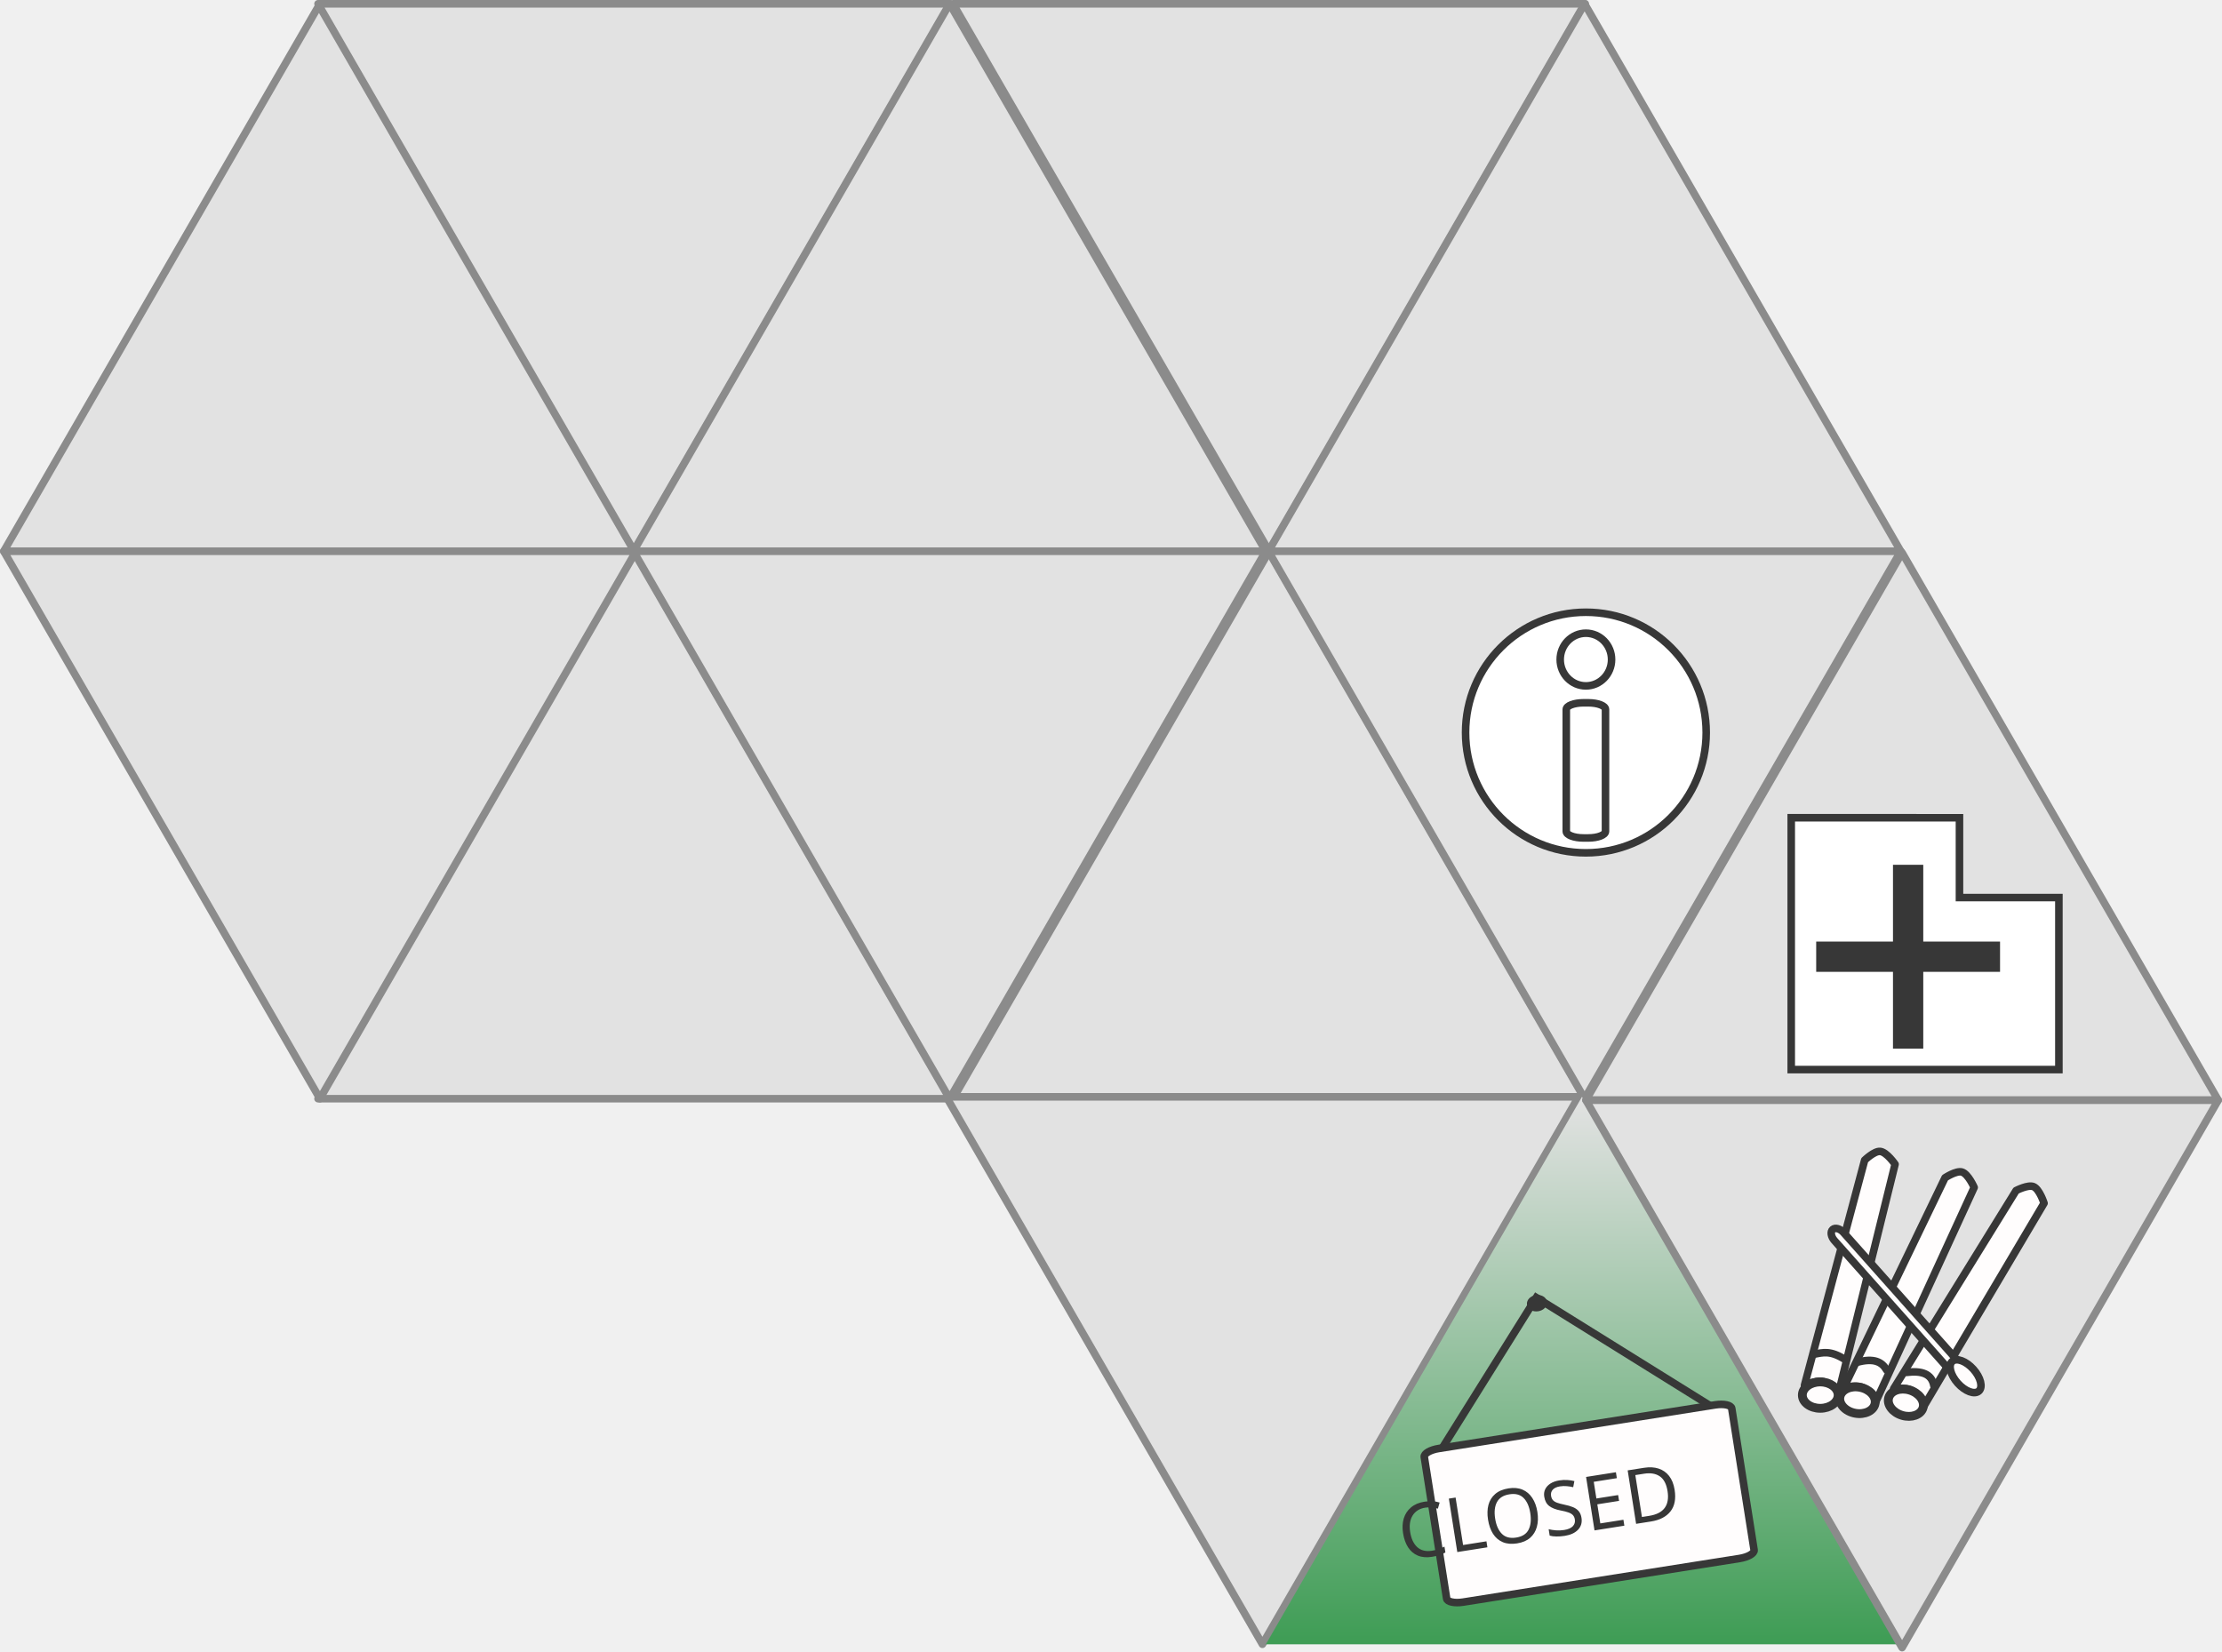
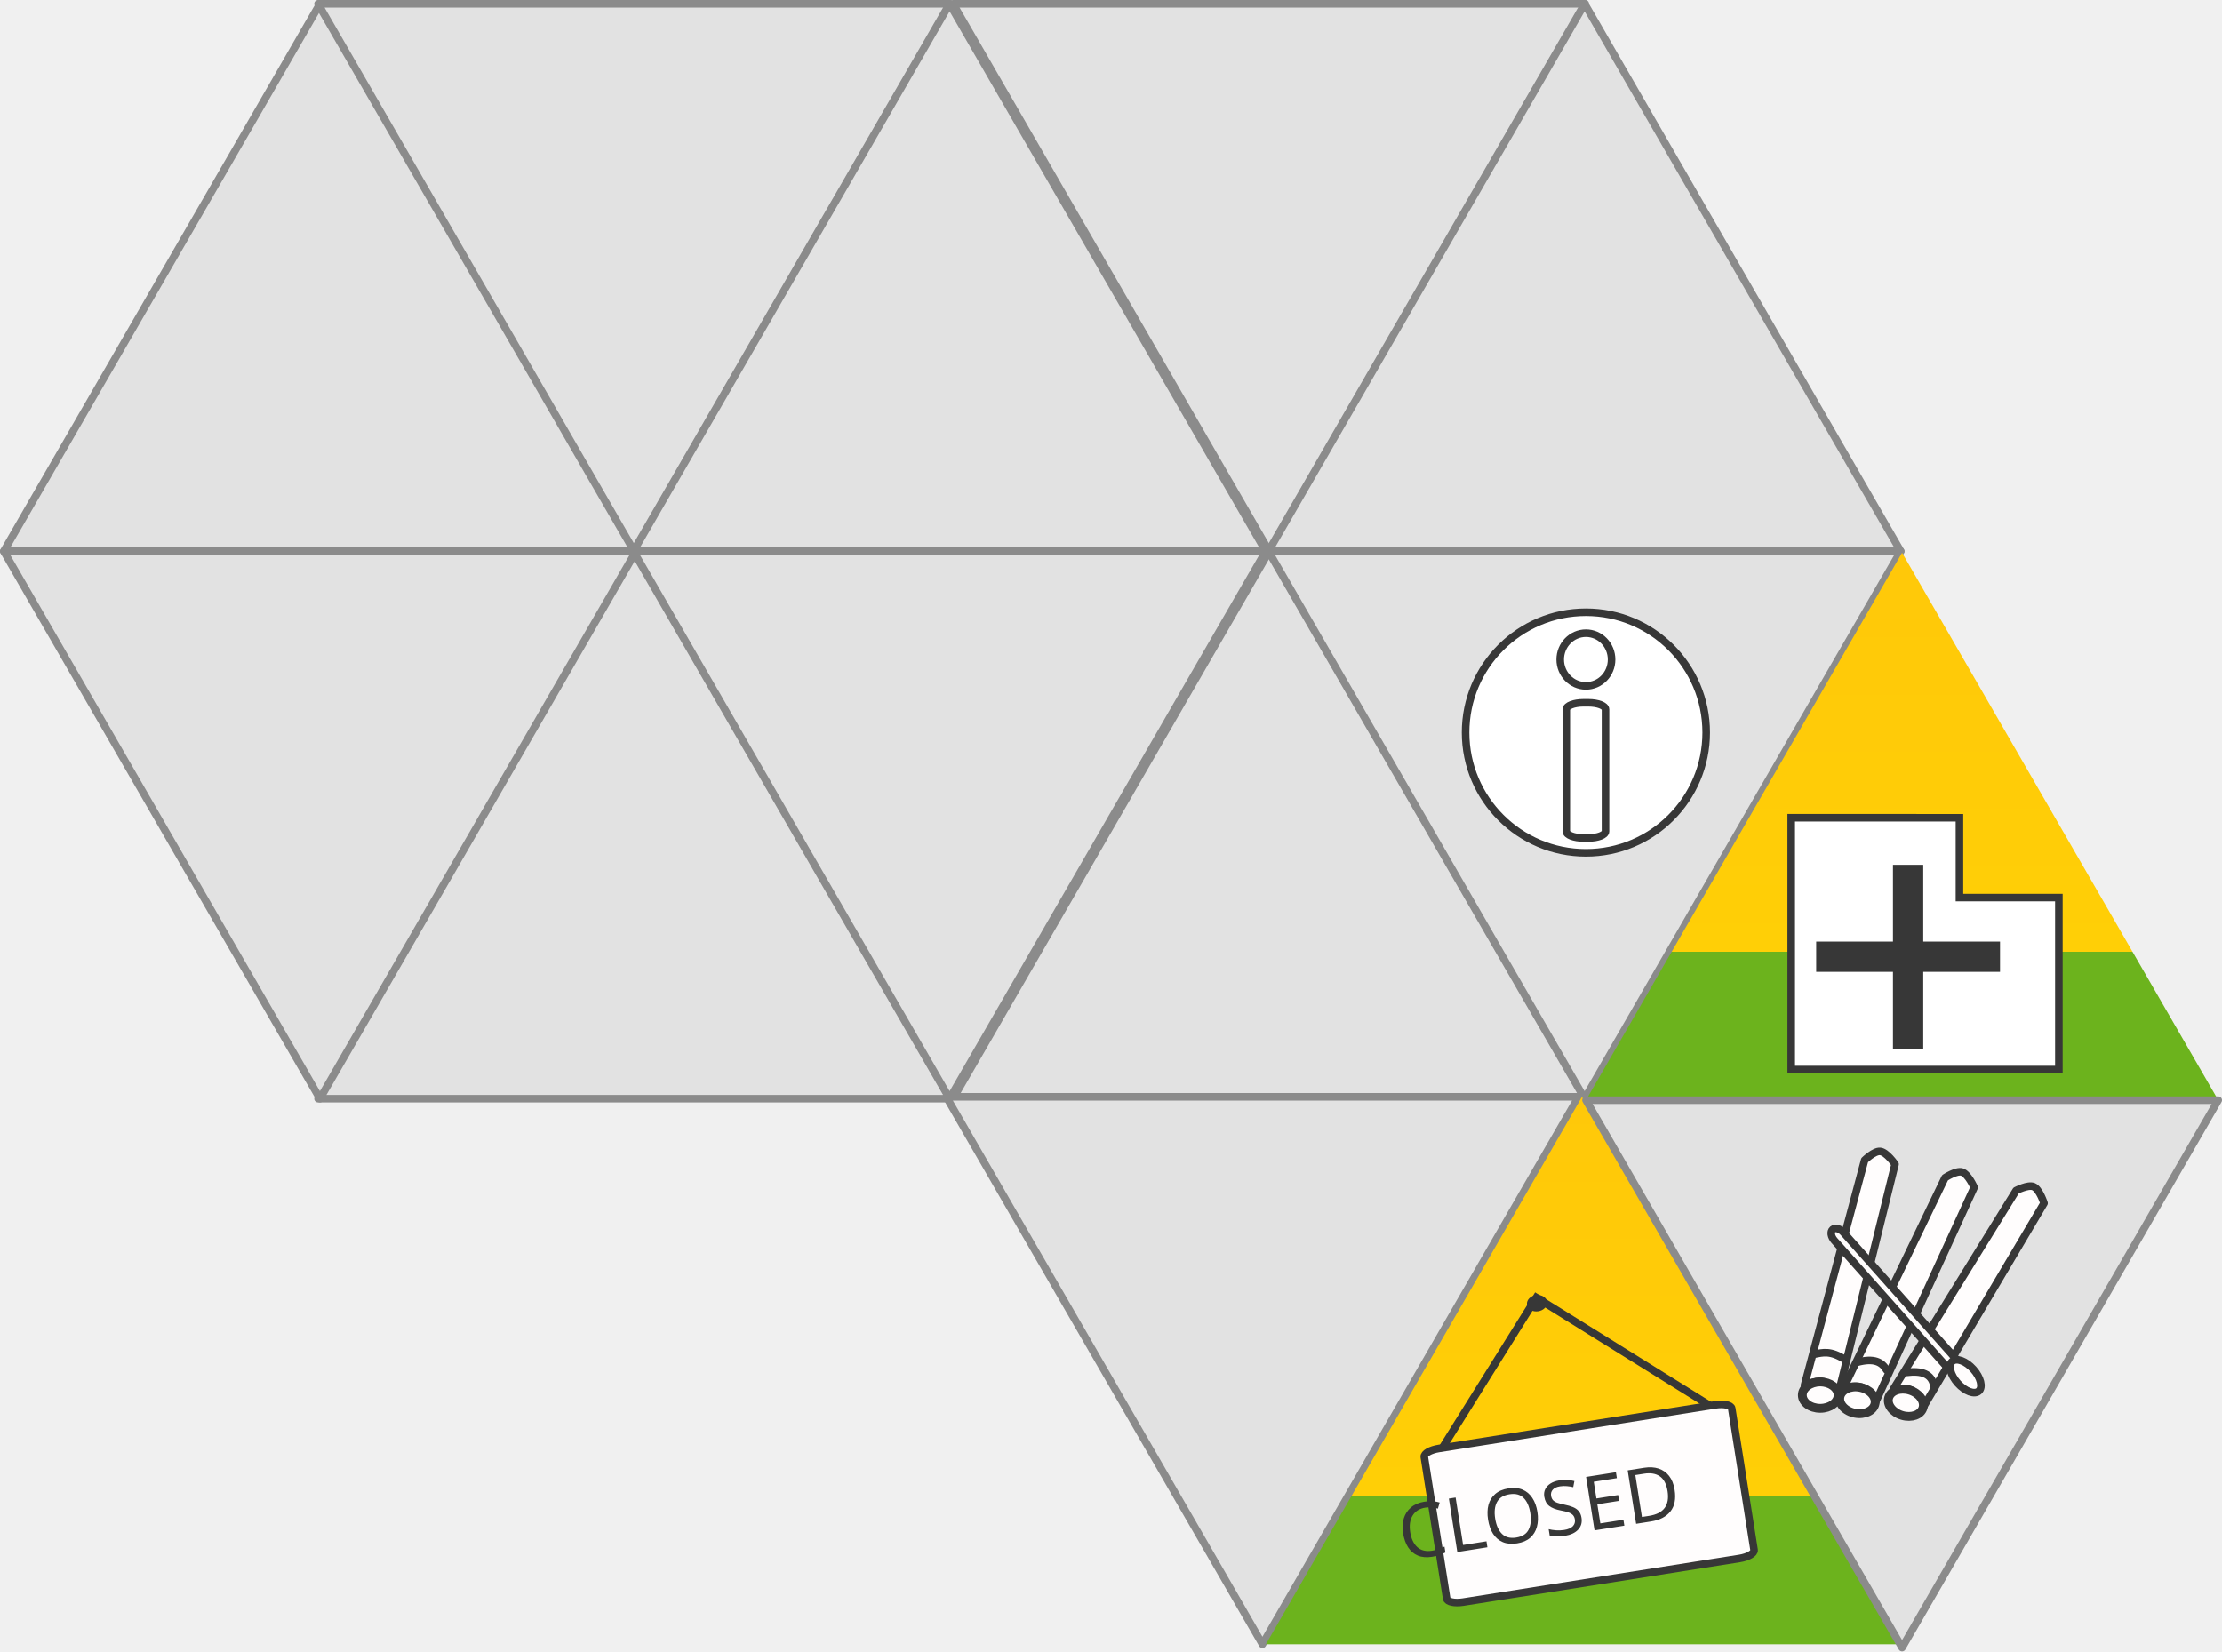
- <svg xmlns="http://www.w3.org/2000/svg" xmlns:xlink="http://www.w3.org/1999/xlink" width="165.67mm" height="123.148mm" version="1.1" viewBox="0 0 587.025 436.357" id="svg2">
-   <defs id="defs18">
-     <linearGradient id="linearGradient4218">
-       <stop style="stop-color:#078525;stop-opacity:1" offset="0" id="stop4220" />
-       <stop style="stop-color:#e2e2e2;stop-opacity:1" offset="1" id="stop4222" />
+ <svg xmlns="http://www.w3.org/2000/svg" width="165.67mm" height="123.148mm" version="1.1" viewBox="0 0 587.025 436.357" id="svg2">
+   <defs id="gradientdefs">
+     <linearGradient x1="0.5" y1="0" x2="0.5" y2="0.99" id="preparation-animate">
+       <stop id="stop1" stop-color="#FFC809" offset="0%" />
+       <stop id="stop2" stop-color="#FFCF06" offset="73.5%">
+         <animate attributeName="offset" dur="2s" values="1; 0.1;" repeatCount="1" begin="indefinite" id="preparation-animate-stop1" />
+         <animate attributeName="offset" dur="2s" values="1; 0.735;" repeatCount="1" begin="indefinite" id="preparation-animate-stop1-2" />
+       </stop>
+       <stop id="stop3" stop-color="#6CB31D" offset="73.5%">
+         <animate attributeName="offset" dur="2s" values="1; 0.1;" repeatCount="1" begin="indefinite" id="preparation-animate-stop2" />
+         <animate attributeName="offset" dur="2s" values="1; 0.735;" repeatCount="1" begin="indefinite" id="preparation-animate-stop2-2" />
+       </stop>
    </linearGradient>
-     <linearGradient xlink:href="#linearGradient4218" id="linearGradient4224" x1="417.219" y1="482.605" x2="416.914" y2="290.577" gradientUnits="userSpaceOnUse" />
  </defs>
  <g id="triangles">
    <path d="M 84.513,1 168.029,145.65 l -167.03,0 z" id="a1" stroke-linejoin="round" stroke-linecap="round" stroke-width="2" stroke="#8b8b8b" fill="#e2e2e2" />
    <path d="m 167.533,145.662 83.516,144.65 -167.03,0 z" id="a4" stroke-linejoin="round" stroke-linecap="round" stroke-width="2" stroke="#8b8b8b" fill="#e2e2e2" />
    <path d="m 167.533,145.652 83.516,-144.65 -167.03,4e-6 z" id="a2" stroke-linejoin="round" stroke-linecap="round" stroke-width="2" stroke="#8b8b8b" fill="#e2e2e2">
      </path>
    <path d="m 84.513,290.312 83.516,-144.65 -167.03,0 z" id="a3" stroke-linejoin="round" stroke-linecap="round" stroke-width="2" stroke="#8b8b8b" fill="#e2e2e2" />
    <path id="a5" d="m 250.873,1 83.516,144.65 -167.03,0 z" stroke-linejoin="round" stroke-linecap="round" stroke-width="2" stroke="#8b8b8b" fill="#e2e2e2" />
    <path id="a6" d="m 250.873,290.312 83.516,-144.65 -167.03,0 z" stroke-linejoin="round" stroke-linecap="round" stroke-width="2" stroke="#8b8b8b" fill="#e2e2e2" />
    <path d="m 335.293,145.664 83.516,144.65 -167.03,0 z" id="a7" stroke-linejoin="round" stroke-linecap="round" stroke-width="2" stroke="#8b8b8b" fill="#e2e2e2" />
    <path d="m 335.293,145.654 83.516,-144.65 -167.03,0 z" id="a8" stroke-linejoin="round" stroke-linecap="round" stroke-width="2" stroke="#8b8b8b" fill="#e2e2e2" />
    <path id="a9" d="m 418.633,1.002 83.516,144.65 -167.03,0 z" stroke-linejoin="round" stroke-linecap="round" stroke-width="2" stroke="#8b8b8b" fill="#e2e2e2" />
    <path id="a10" d="m 418.633,290.314 83.516,-144.65 -167.03,0 z" stroke-linejoin="round" stroke-linecap="round" stroke-width="2" stroke="#8b8b8b" fill="#e2e2e2" />
    <path id="a11" d="m 333.518,434.474 83.516,-144.65 -167.03,0 z" stroke-linejoin="round" stroke-linecap="round" stroke-width="2" stroke="#8b8b8b" fill="#e2e2e2" />
-     <path d="m 417.938,289.826 83.516,144.65 -167.03,0 z" id="a12" stroke-linejoin="round" stroke-linecap="round" stroke-width="2" stroke="#8b8b8b" fill="#e2e2e2" style="stroke:#17ff27;stroke-opacity:0;fill-opacity:1;fill:url(#linearGradient4224)" />
-     <path id="a13" d="m 502.511,146.045 83.516,144.65 -167.03,0 z" stroke-linejoin="round" stroke-linecap="round" stroke-width="2" stroke="#8b8b8b" fill="#e2e2e2" />
+     <path d="m 417.938,289.826 83.516,144.65 -167.03,0 z" id="a12" stroke-linejoin="round" stroke-linecap="round" stroke-width="2" stroke="#8b8b8b" fill="#e2e2e2" style="stroke:#17ff27;stroke-opacity:0;fill-opacity:1;fill:url(#preparation-animate)" />
+     <path id="a13" d="m 502.511,146.045 83.516,144.65 -167.03,0 z" stroke-linejoin="round" stroke-linecap="round" stroke-width="2" stroke="#8b8b8b" style="stroke:#17ff27;stroke-opacity:0;fill-opacity:1;fill:url(#preparation-animate)" />
    <path id="a14" d="m 502.511,435.357 83.516,-144.65 -167.03,0 z" stroke-linejoin="round" stroke-linecap="round" stroke-width="2" stroke="#8b8b8b" fill="#e2e2e2" />
  </g>
  <g id="g4329" transform="matrix(1.000012,0,0,1.000012,370.1167,-474.2028)" style="fill:#fffdfd;fill-opacity:1;stroke:#373737;stroke-opacity:1">
    <g id="g4246" style="fill:#fffdfd;fill-opacity:1;stroke:#373737;stroke-opacity:1">
      <path style="fill:#fffdfd;fill-opacity:1;fill-rule:evenodd;stroke:#373737;stroke-width:2;stroke-linecap:round;stroke-linejoin:round;stroke-miterlimit:4;stroke-dasharray:none;stroke-opacity:1" d="M 106.607,840.219 122.5,780.755 c 0,0 2.542,-2.477 4.107,-2.321 1.722,0.171 3.929,3.393 3.929,3.393 l -15,60.714 c -2.297,-1.453 -2.297,-5.203 -8.929,-2.321 z" id="path4242" />
      <ellipse style="opacity:1;fill:#fffdfd;fill-opacity:1;fill-rule:nonzero;stroke:#373737;stroke-width:2.332;stroke-linecap:round;stroke-linejoin:bevel;stroke-miterlimit:4;stroke-dasharray:none;stroke-dashoffset:0;stroke-opacity:1" id="path4244" cx="110.77" cy="842.831" rx="4.727" ry="3.483" />
    </g>
    <g id="g4246-8" transform="matrix(0.9823707,0.1869435,-0.1869435,0.9823707,169.353,-4.492708)" style="fill:#fffdfd;fill-opacity:1;stroke:#373737;stroke-opacity:1">
      <path style="fill:#fffdfd;fill-opacity:1;fill-rule:evenodd;stroke:#373737;stroke-width:2;stroke-linecap:round;stroke-linejoin:round;stroke-miterlimit:4;stroke-dasharray:none;stroke-opacity:1" d="M 106.607,840.219 122.5,780.755 c 0,0 2.542,-2.477 4.107,-2.321 1.722,0.171 3.929,3.393 3.929,3.393 l -15,60.714 c -2.297,-1.453 -2.297,-5.203 -8.929,-2.321 z" id="path4242-6" />
      <ellipse style="opacity:1;fill:#fffdfd;fill-opacity:1;fill-rule:nonzero;stroke:#373737;stroke-width:2.332;stroke-linecap:round;stroke-linejoin:bevel;stroke-miterlimit:4;stroke-dasharray:none;stroke-dashoffset:0;stroke-opacity:1" id="path4244-0" cx="110.77" cy="842.831" rx="4.727" ry="3.483" />
    </g>
    <g id="g4246-8-1" transform="matrix(0.95758,0.2881676,-0.2881676,0.95758,270.1929,5.846607)" style="fill:#fffdfd;fill-opacity:1;stroke:#373737;stroke-opacity:1">
      <path style="fill:#fffdfd;fill-opacity:1;fill-rule:evenodd;stroke:#373737;stroke-width:2;stroke-linecap:round;stroke-linejoin:round;stroke-miterlimit:4;stroke-dasharray:none;stroke-opacity:1" d="M 106.607,840.219 122.5,780.755 c 0,0 2.542,-2.477 4.107,-2.321 1.722,0.171 3.929,3.393 3.929,3.393 l -15,60.714 c -2.297,-1.453 -2.297,-5.203 -8.929,-2.321 z" id="path4242-6-0" />
      <ellipse style="opacity:1;fill:#fffdfd;fill-opacity:1;fill-rule:nonzero;stroke:#373737;stroke-width:2.332;stroke-linecap:round;stroke-linejoin:bevel;stroke-miterlimit:4;stroke-dasharray:none;stroke-dashoffset:0;stroke-opacity:1" id="path4244-0-6" cx="110.77" cy="842.831" rx="4.727" ry="3.483" />
    </g>
    <path id="path4292" d="m 109.002,832.054 c 2.575,-0.51 4.42,-1.075 8.302,1.357" style="fill:#fffdfd;fill-opacity:1;fill-rule:evenodd;stroke:#373737;stroke-width:2;stroke-linecap:round;stroke-linejoin:miter;stroke-miterlimit:4;stroke-dasharray:none;stroke-opacity:1" />
    <path id="path4294" d="m 120.461,834.169 c 4.529,-1.246 6.652,-0.086 7.829,2.02" style="fill:#fffdfd;fill-opacity:1;fill-rule:evenodd;stroke:#373737;stroke-width:2;stroke-linecap:round;stroke-linejoin:miter;stroke-miterlimit:4;stroke-dasharray:none;stroke-opacity:1" />
    <path id="path4296" d="m 133.593,836.821 c 3.918,-0.492 6.64,0.331 7.197,3.536" style="fill:#fffdfd;fill-opacity:1;fill-rule:evenodd;stroke:#373737;stroke-width:2;stroke-linecap:round;stroke-linejoin:miter;stroke-miterlimit:4;stroke-dasharray:none;stroke-opacity:1" />
    <g transform="translate(38.89087,-4.798225)" id="g4302" style="fill:#fffdfd;fill-opacity:1;stroke:#373737;stroke-opacity:1">
      <rect style="opacity:1;fill:#fffdfd;fill-opacity:1;fill-rule:nonzero;stroke:#373737;stroke-width:2;stroke-linecap:round;stroke-linejoin:round;stroke-miterlimit:4;stroke-dasharray:none;stroke-dashoffset:0;stroke-opacity:1" id="rect4298" width="3.214" height="50" x="-479.76" y="650.55" rx="5.357" ry="2.5" transform="matrix(0.747126,-0.6646824,0.6646824,0.747126,0,0)" />
      <ellipse style="opacity:1;fill:#fffdfd;fill-opacity:1;fill-rule:nonzero;stroke:#373737;stroke-width:2.001;stroke-linecap:round;stroke-linejoin:round;stroke-miterlimit:4;stroke-dasharray:none;stroke-dashoffset:0;stroke-opacity:1" id="path4300" cx="-480.551" cy="700.896" rx="2.767" ry="5.267" transform="matrix(0.7444177,-0.6677142,0.6677142,0.7444177,0,0)" />
    </g>
  </g>
  <g id="g4371" transform="matrix(0.9039335,-0.1427019,0.142702,0.9039334,226.7348,-243.5284)" style="stroke-width:2.186;stroke-miterlimit:4;stroke-dasharray:none">
    <rect ry="1.75" rx="4.539" y="702.115" x="54.318" height="44.906" width="89.858" id="rect4346" style="opacity:1;fill:#fffdfd;fill-opacity:1;fill-rule:nonzero;stroke:#373737;stroke-width:2.186;stroke-linecap:round;stroke-linejoin:round;stroke-miterlimit:4;stroke-dasharray:none;stroke-dashoffset:0;stroke-opacity:1" />
    <text id="text4348" y="732.487" x="98.742" style="font-style:normal;font-variant:normal;font-weight:normal;font-stretch:normal;font-size:21.867px;line-height:125%;font-family:'Segoe UI';-inkscape-font-specification:'Segoe UI, Normal';text-align:center;letter-spacing:0px;word-spacing:0px;writing-mode:lr-tb;text-anchor:middle;fill:#373737;fill-opacity:1;stroke:none;stroke-width:2.186;stroke-linecap:butt;stroke-linejoin:miter;stroke-miterlimit:4;stroke-dasharray:none;stroke-opacity:1" xml:space="preserve">
      <tspan y="732.487" x="98.742" id="tspan4350">CLOSED</tspan>
    </text>
    <path id="path4367" d="m 60.104,701.839 33.335,-38.386 44.952,38.891" style="fill:none;fill-rule:evenodd;stroke:#373737;stroke-width:2.186;stroke-linecap:butt;stroke-linejoin:miter;stroke-miterlimit:4;stroke-dasharray:none;stroke-opacity:1" />
    <ellipse ry="1.263" rx="1.831" cy="665.095" cx="93.376" id="path4369" style="opacity:1;fill:#373737;fill-opacity:1;fill-rule:nonzero;stroke:#373737;stroke-width:2.186;stroke-linecap:round;stroke-linejoin:round;stroke-miterlimit:4;stroke-dasharray:none;stroke-dashoffset:0;stroke-opacity:1" />
  </g>
  <g id="g4322" transform="translate(0.00184343,-9.9967708e-5)">
    <path id="path4439" d="m 473.219,216.078 0,66.545 70.712,0 0,-45.457 -26.264,0 0,-21.087 z" style="fill:#ffffff;fill-opacity:1;fill-rule:evenodd;stroke:#373737;stroke-width:2;stroke-linecap:butt;stroke-linejoin:miter;stroke-miterlimit:4;stroke-dasharray:none;stroke-opacity:1" />
    <g style="fill:#ffffff;fill-opacity:1;stroke:#373737;stroke-width:8;stroke-miterlimit:4;stroke-dasharray:none;stroke-opacity:1" transform="matrix(1.000012,0,0,1.000012,376.243,-696.0102)" id="g4433">
      <path style="fill:#ffffff;fill-opacity:1;fill-rule:evenodd;stroke:#373737;stroke-width:8;stroke-linecap:butt;stroke-linejoin:miter;stroke-miterlimit:4;stroke-dasharray:none;stroke-opacity:1" d="m 127.857,924.505 0,48.571" id="path4416" />
      <path style="fill:#ffffff;fill-opacity:1;fill-rule:evenodd;stroke:#373737;stroke-width:8;stroke-linecap:butt;stroke-linejoin:miter;stroke-miterlimit:4;stroke-dasharray:none;stroke-opacity:1" d="m 103.571,948.791 48.571,0" id="path4416-3" />
    </g>
  </g>
  <g transform="matrix(1.000012,0,0,1.000012,288.2565,-763.4566)" id="g4463" style="fill:#ffffff;fill-opacity:1">
    <circle r="31.786" cy="957.005" cx="130.714" id="path4453" style="opacity:1;fill:#ffffff;fill-opacity:1;fill-rule:nonzero;stroke:#373737;stroke-width:2;stroke-linecap:round;stroke-linejoin:round;stroke-miterlimit:4;stroke-dasharray:none;stroke-dashoffset:0;stroke-opacity:1" />
    <g transform="translate(0.892868,0)" id="g4459" style="fill:#ffffff;fill-opacity:1">
      <rect style="opacity:1;fill:#ffffff;fill-opacity:1;fill-rule:nonzero;stroke:#373737;stroke-width:2;stroke-linecap:round;stroke-linejoin:round;stroke-miterlimit:4;stroke-dasharray:none;stroke-dashoffset:0;stroke-opacity:1" id="rect4455" width="10.357" height="35.714" x="124.643" y="949.148" rx="4.539" ry="1.75" />
      <ellipse style="opacity:1;fill:#ffffff;fill-opacity:1;fill-rule:nonzero;stroke:#373737;stroke-width:2;stroke-linecap:round;stroke-linejoin:round;stroke-miterlimit:4;stroke-dasharray:none;stroke-dashoffset:0;stroke-opacity:1" id="path4457" cx="129.821" cy="937.719" rx="6.786" ry="6.964" />
    </g>
  </g>
</svg>
